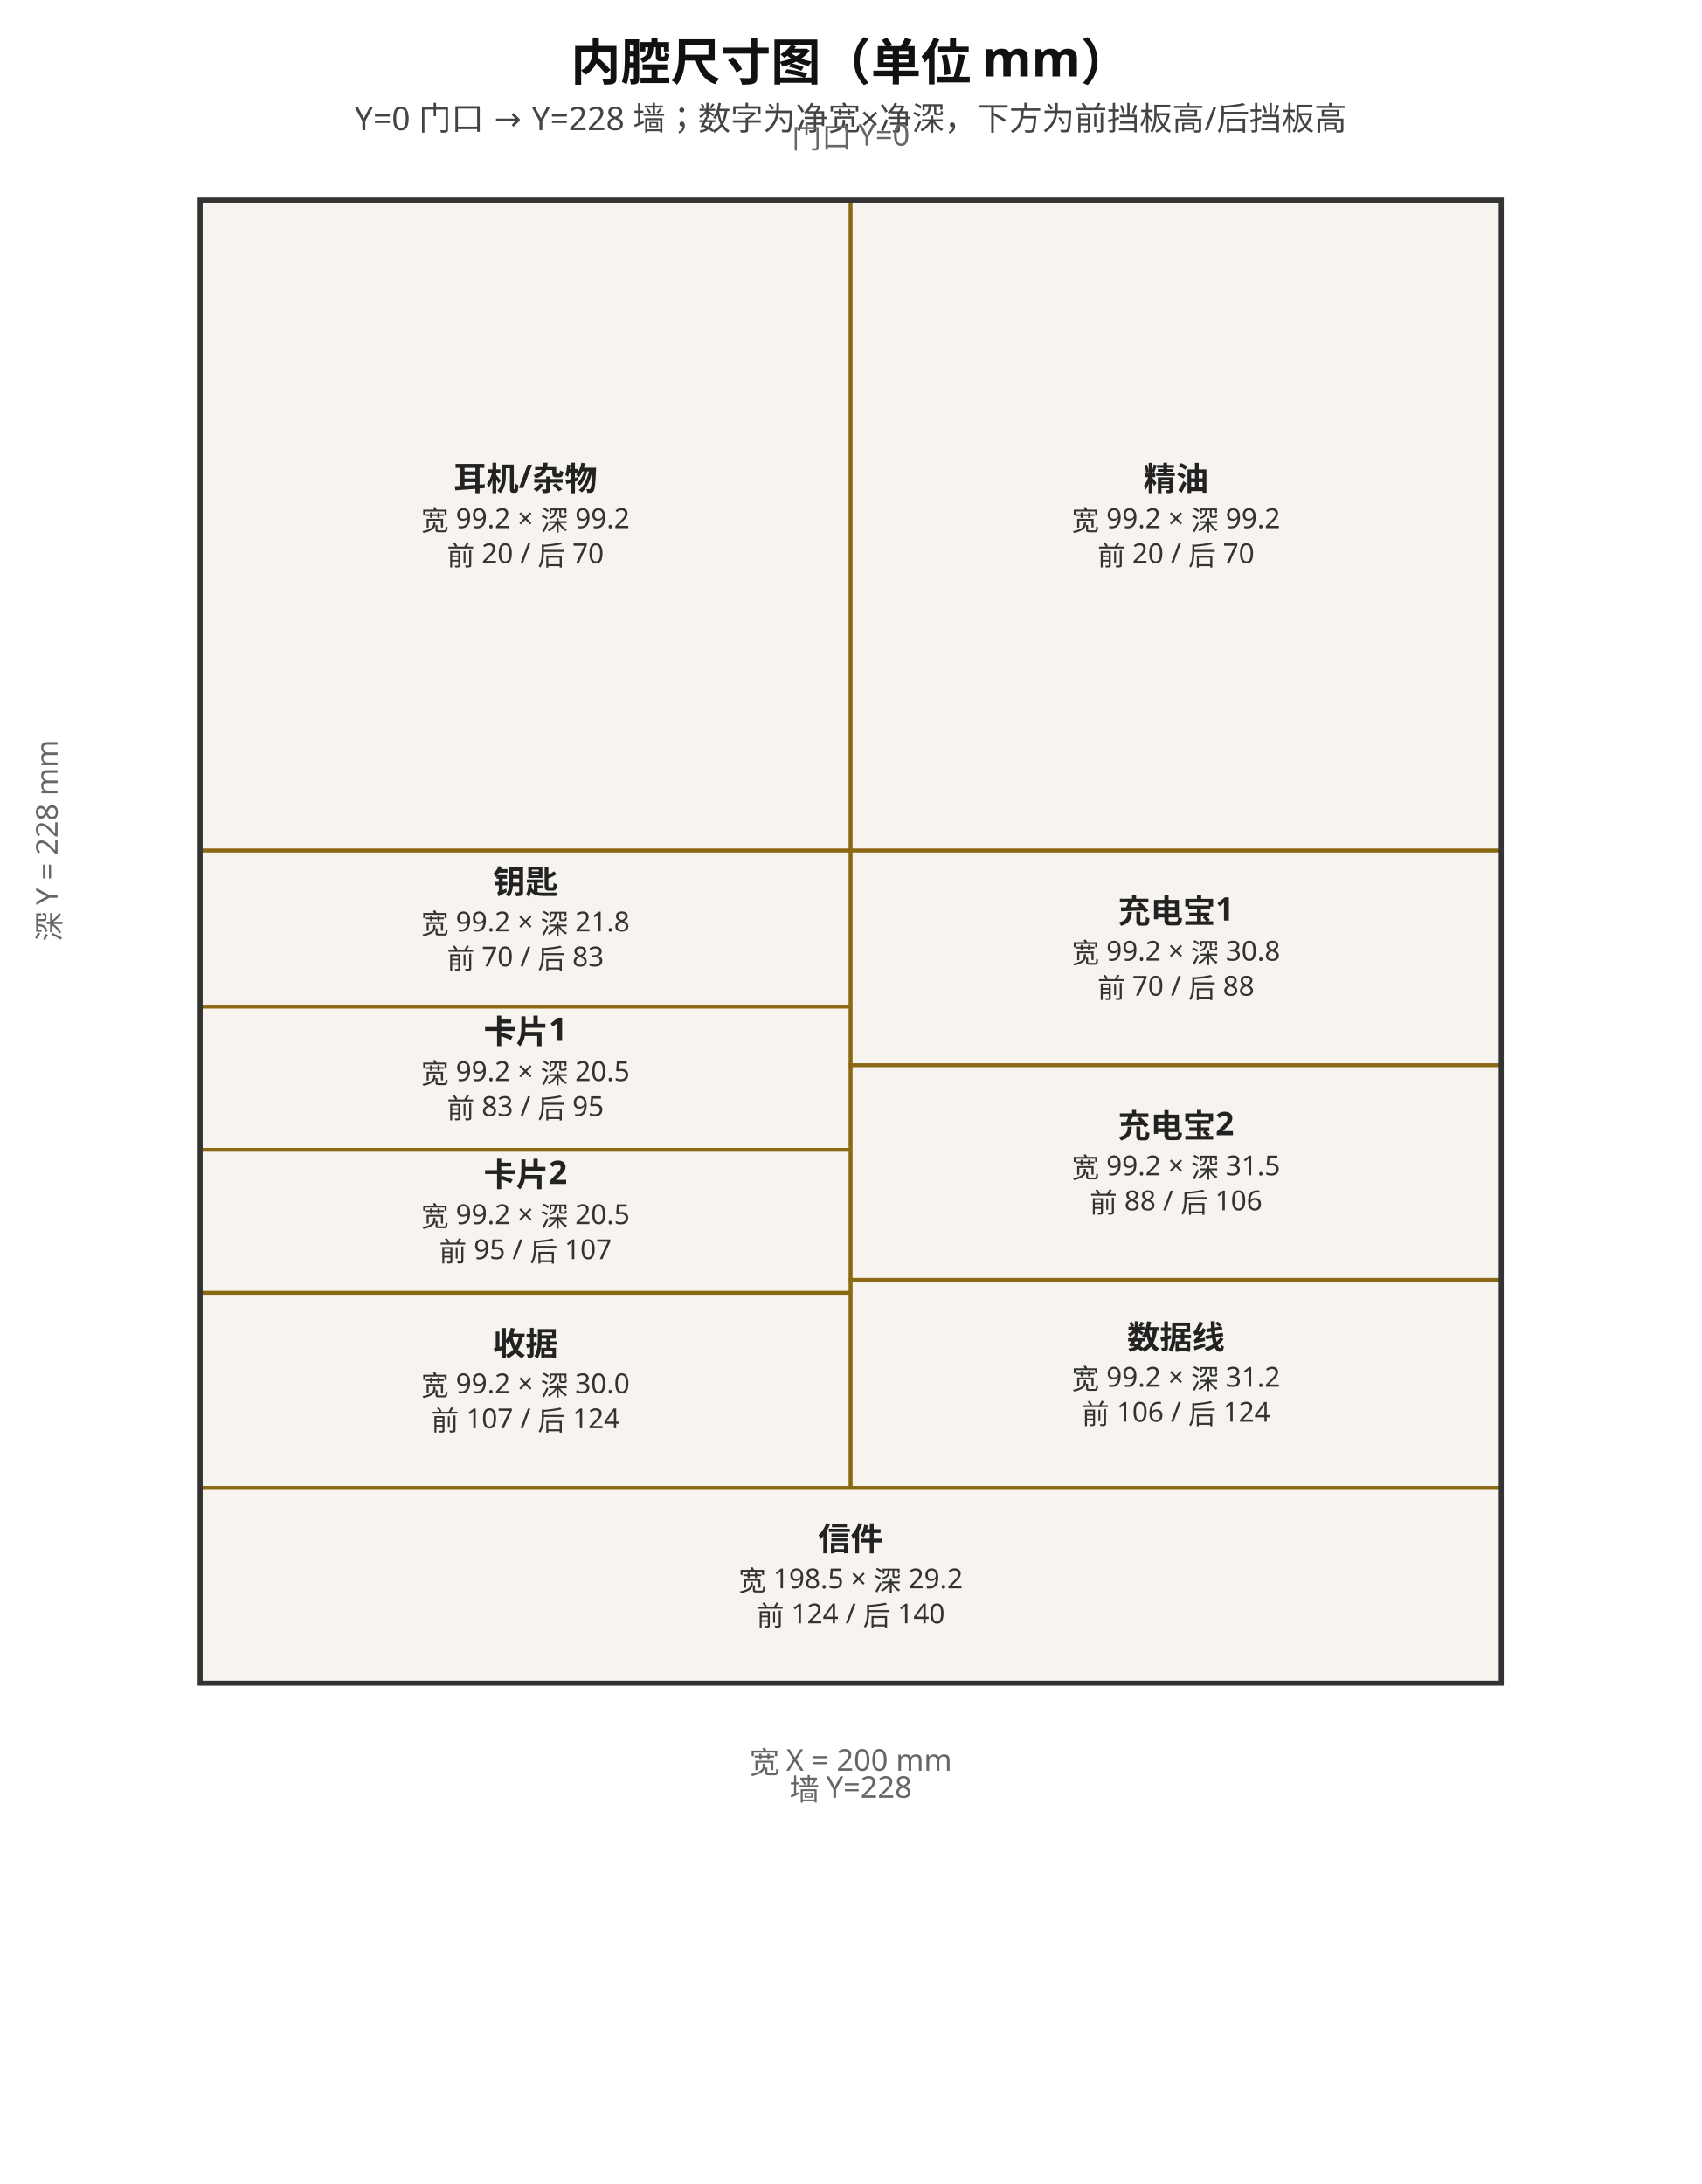
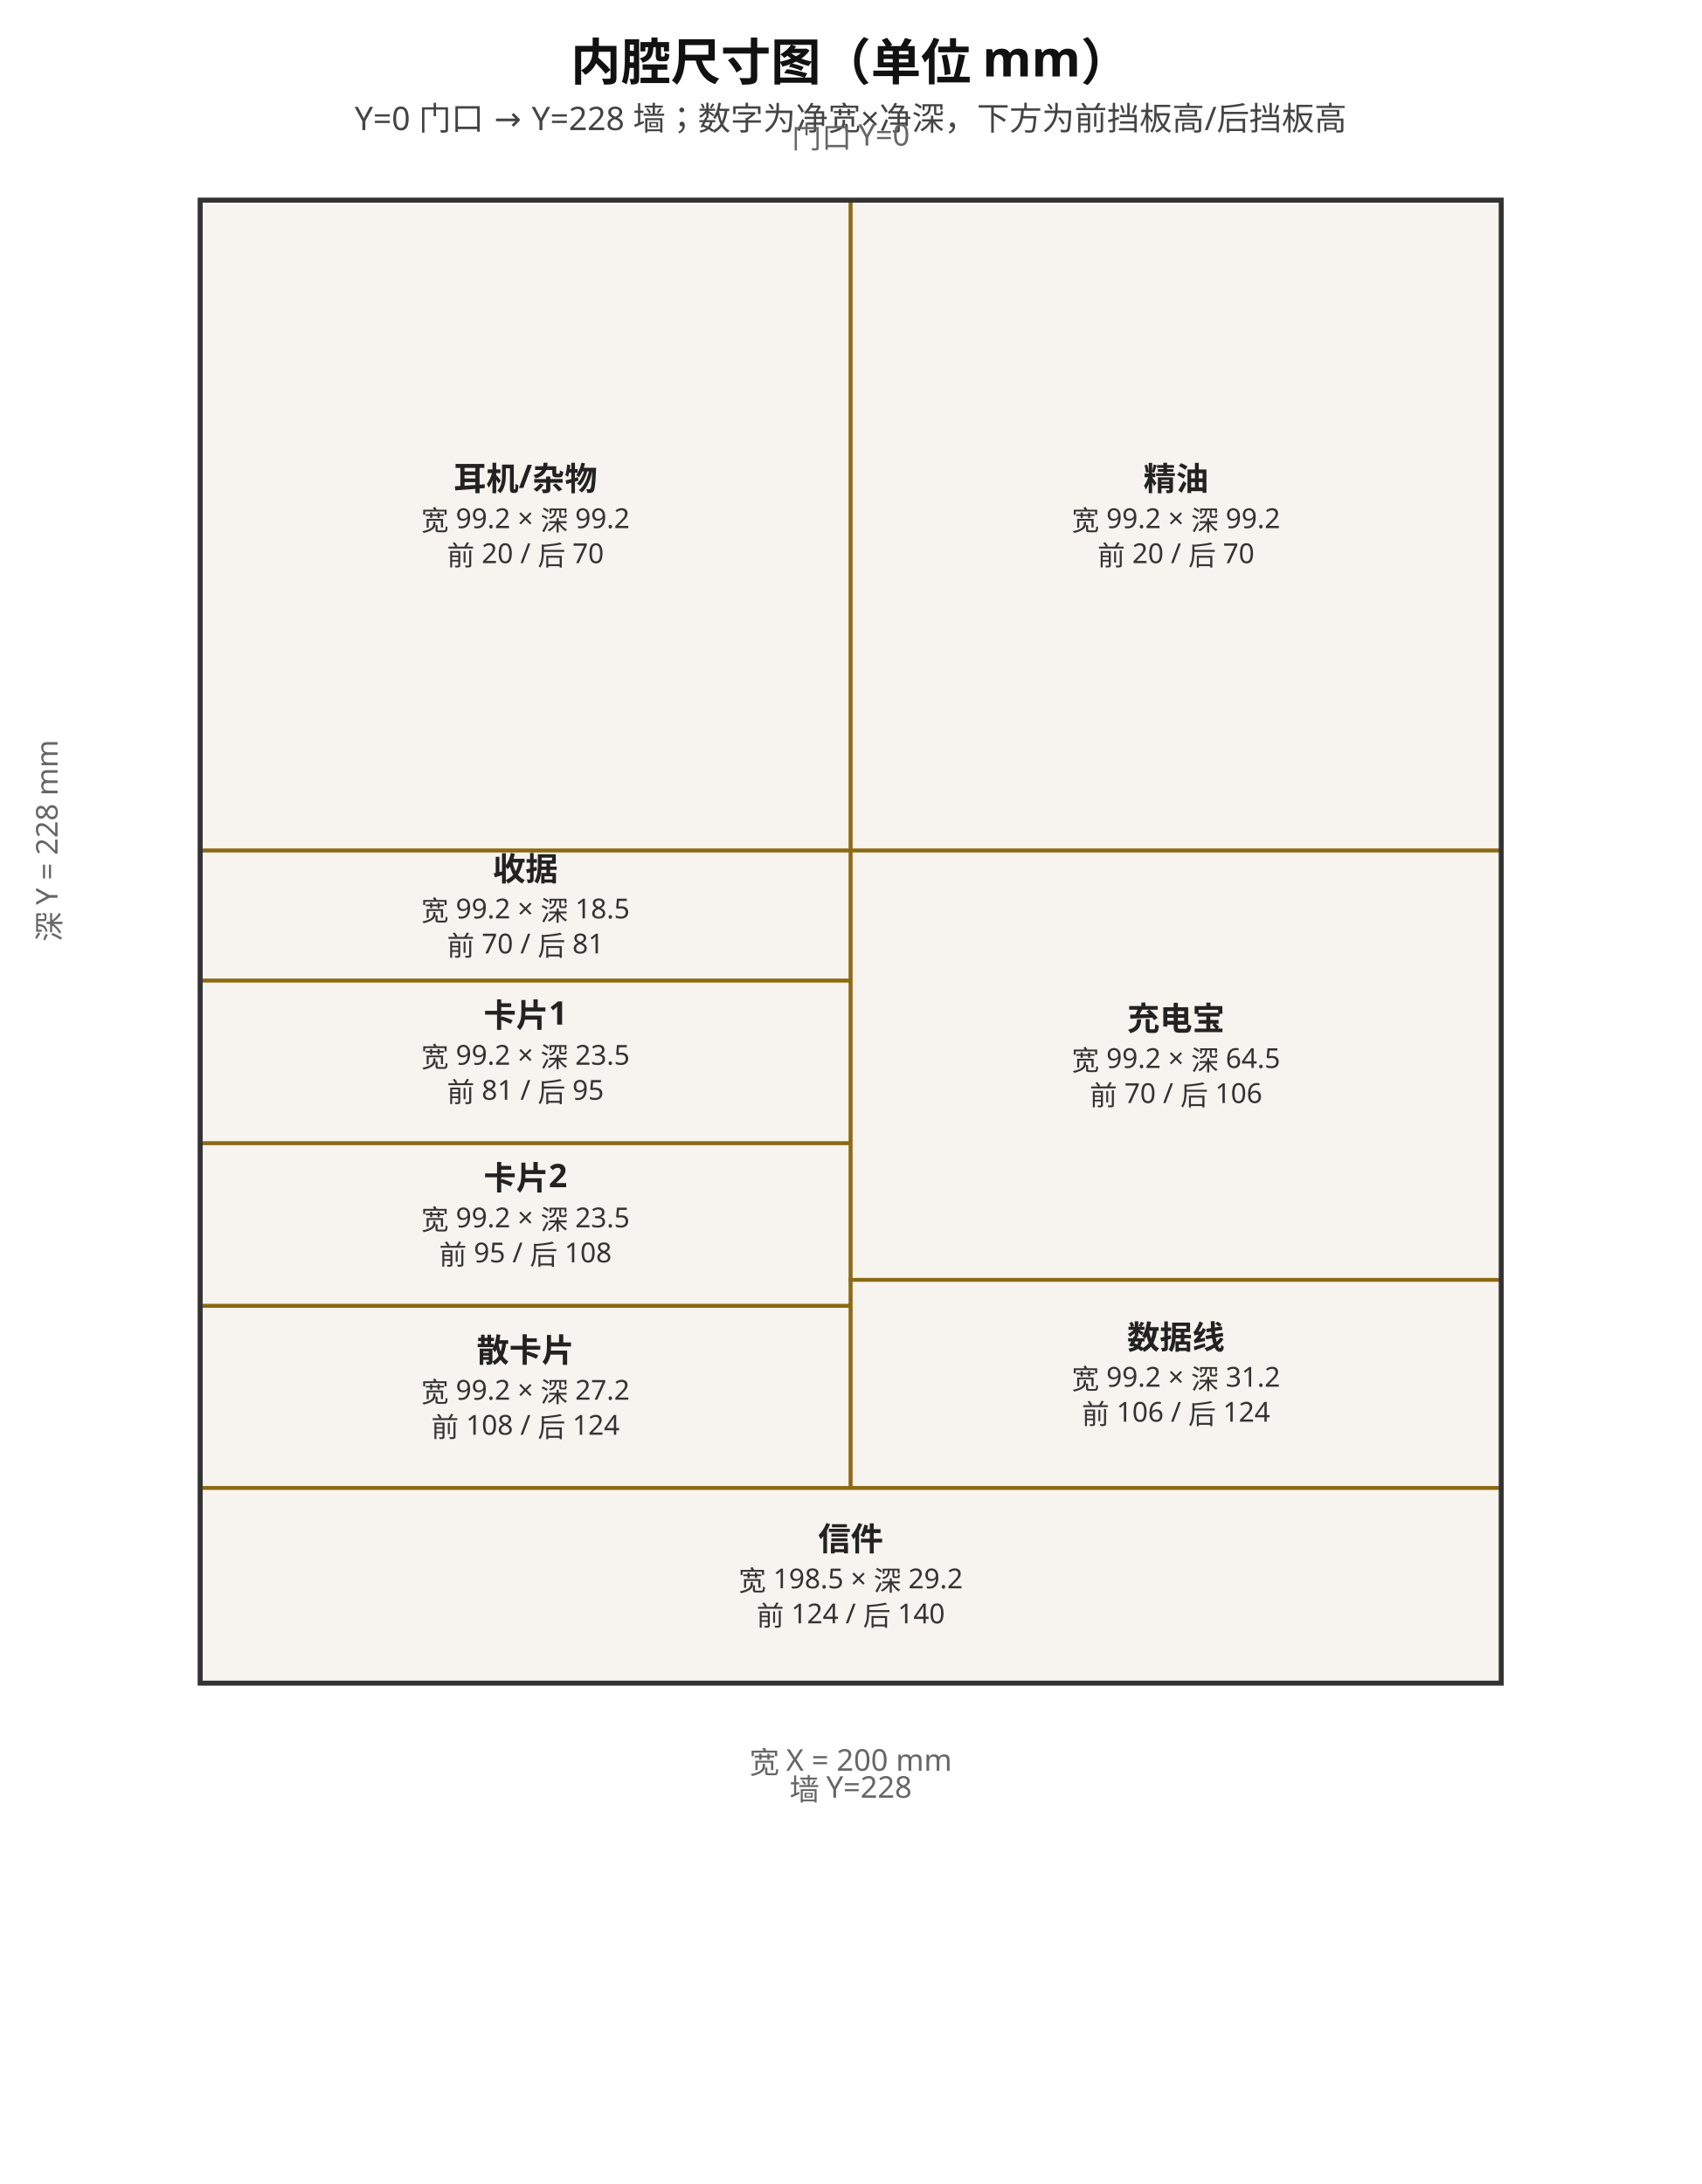
<svg xmlns="http://www.w3.org/2000/svg" width="680" height="873" viewBox="0 0 680 873">
  <style>
  .title { font: bold 20px sans-serif; fill: #111; }
  .subtitle { font: 13px sans-serif; fill: #444; }
  .cell { fill: #f7f3ee; stroke: #8b6914; stroke-width: 1.5; }
  .label { font: bold 13px sans-serif; fill: #222; }
  .dim { font: 11px sans-serif; fill: #333; }
  .axis { font: 12px sans-serif; fill: #666; }
  .arrow { stroke: #666; stroke-width: 1; marker-end: url(#arr); }
</style>
  <defs>
    <marker id="arr" markerWidth="8" markerHeight="8" refX="6" refY="3" orient="auto">
      <path d="M0,0 L6,3 L0,6 Z" fill="#666" />
    </marker>
  </defs>
  <text x="340" y="32" text-anchor="middle" class="title">内腔尺寸图（单位 mm）</text>
  <text x="340" y="52" text-anchor="middle" class="subtitle">Y=0 门口 → Y=228 墙；数字为净宽×净深，下方为前挡板高/后挡板高</text>
  <rect class="cell" x="80.0" y="80.0" width="260.0" height="260.0" />
  <text x="210.0" y="196.0" text-anchor="middle" class="label">耳机/杂物</text>
  <text x="210.0" y="212.0" text-anchor="middle" class="dim">宽 99.2 × 深 99.2</text>
  <text x="210.0" y="226.0" text-anchor="middle" class="dim">前 20 / 后 70</text>
  <rect class="cell" x="340.0" y="80.0" width="260.0" height="260.0" />
  <text x="470.0" y="196.0" text-anchor="middle" class="label">精油</text>
  <text x="470.0" y="212.0" text-anchor="middle" class="dim">宽 99.2 × 深 99.2</text>
  <text x="470.0" y="226.0" text-anchor="middle" class="dim">前 20 / 后 70</text>
-   <rect class="cell" x="80.0" y="340.0" width="260.0" height="62.4" />
-   <text x="210.0" y="357.2" text-anchor="middle" class="label">钥匙</text>
-   <text x="210.0" y="373.2" text-anchor="middle" class="dim">宽 99.2 × 深 21.8</text>
-   <text x="210.0" y="387.2" text-anchor="middle" class="dim">前 70 / 后 83</text>
-   <rect class="cell" x="80.0" y="402.4" width="260.0" height="57.2" />
-   <text x="210.0" y="417.0" text-anchor="middle" class="label">卡片1</text>
-   <text x="210.0" y="433.0" text-anchor="middle" class="dim">宽 99.2 × 深 20.5</text>
-   <text x="210.0" y="447.0" text-anchor="middle" class="dim">前 83 / 后 95</text>
-   <rect class="cell" x="80.0" y="459.6" width="260.0" height="57.2" />
-   <text x="210.0" y="474.2" text-anchor="middle" class="label">卡片2</text>
-   <text x="210.0" y="490.2" text-anchor="middle" class="dim">宽 99.2 × 深 20.5</text>
-   <text x="210.0" y="504.2" text-anchor="middle" class="dim">前 95 / 后 107</text>
-   <rect class="cell" x="80.0" y="516.8" width="260.0" height="78.0" />
-   <text x="210.0" y="541.8" text-anchor="middle" class="label">收据</text>
-   <text x="210.0" y="557.8" text-anchor="middle" class="dim">宽 99.2 × 深 30.0</text>
-   <text x="210.0" y="571.8" text-anchor="middle" class="dim">前 107 / 后 124</text>
-   <rect class="cell" x="340.0" y="340.0" width="260.0" height="85.8" />
-   <text x="470.0" y="368.9" text-anchor="middle" class="label">充电宝1</text>
-   <text x="470.0" y="384.9" text-anchor="middle" class="dim">宽 99.2 × 深 30.8</text>
-   <text x="470.0" y="398.9" text-anchor="middle" class="dim">前 70 / 后 88</text>
-   <rect class="cell" x="340.0" y="425.8" width="260.0" height="85.8" />
-   <text x="470.0" y="454.7" text-anchor="middle" class="label">充电宝2</text>
-   <text x="470.0" y="470.7" text-anchor="middle" class="dim">宽 99.2 × 深 31.5</text>
-   <text x="470.0" y="484.7" text-anchor="middle" class="dim">前 88 / 后 106</text>
+   <rect class="cell" x="80.0" y="340.0" width="260.0" height="52.0" />
+   <text x="210.0" y="352.0" text-anchor="middle" class="label">收据</text>
+   <text x="210.0" y="368.0" text-anchor="middle" class="dim">宽 99.2 × 深 18.5</text>
+   <text x="210.0" y="382.0" text-anchor="middle" class="dim">前 70 / 后 81</text>
+   <rect class="cell" x="80.0" y="392.0" width="260.0" height="65.0" />
+   <text x="210.0" y="410.5" text-anchor="middle" class="label">卡片1</text>
+   <text x="210.0" y="426.5" text-anchor="middle" class="dim">宽 99.2 × 深 23.5</text>
+   <text x="210.0" y="440.5" text-anchor="middle" class="dim">前 81 / 后 95</text>
+   <rect class="cell" x="80.0" y="457.0" width="260.0" height="65.0" />
+   <text x="210.0" y="475.5" text-anchor="middle" class="label">卡片2</text>
+   <text x="210.0" y="491.5" text-anchor="middle" class="dim">宽 99.2 × 深 23.5</text>
+   <text x="210.0" y="505.5" text-anchor="middle" class="dim">前 95 / 后 108</text>
+   <rect class="cell" x="80.0" y="522.0" width="260.0" height="72.8" />
+   <text x="210.0" y="544.4" text-anchor="middle" class="label">散卡片</text>
+   <text x="210.0" y="560.4" text-anchor="middle" class="dim">宽 99.2 × 深 27.2</text>
+   <text x="210.0" y="574.4" text-anchor="middle" class="dim">前 108 / 后 124</text>
+   <rect class="cell" x="340.0" y="340.0" width="260.0" height="171.6" />
+   <text x="470.0" y="411.8" text-anchor="middle" class="label">充电宝</text>
+   <text x="470.0" y="427.8" text-anchor="middle" class="dim">宽 99.2 × 深 64.5</text>
+   <text x="470.0" y="441.8" text-anchor="middle" class="dim">前 70 / 后 106</text>
  <rect class="cell" x="340.0" y="511.6" width="260.0" height="83.2" />
  <text x="470.0" y="539.2" text-anchor="middle" class="label">数据线</text>
  <text x="470.0" y="555.2" text-anchor="middle" class="dim">宽 99.2 × 深 31.2</text>
  <text x="470.0" y="569.2" text-anchor="middle" class="dim">前 106 / 后 124</text>
  <rect class="cell" x="80.0" y="594.8" width="520.0" height="78.0" />
  <text x="340.0" y="619.8" text-anchor="middle" class="label">信件</text>
  <text x="340.0" y="635.8" text-anchor="middle" class="dim">宽 198.5 × 深 29.2</text>
  <text x="340.0" y="649.8" text-anchor="middle" class="dim">前 124 / 后 140</text>
  <rect fill="none" stroke="#333" stroke-width="2" x="80.0" y="80.0" width="520.0" height="592.8" />
  <text x="340.0" y="708.8" text-anchor="middle" class="axis">宽 X = 200 mm</text>
  <text x="24" y="376.4" class="axis" transform="rotate(-90 24 376.4)">深 Y = 228 mm</text>
  <text x="340.0" y="59.2" text-anchor="middle" class="axis">门口 Y=0</text>
  <text x="340.0" y="719.6" text-anchor="middle" class="axis">墙 Y=228</text>
</svg>
